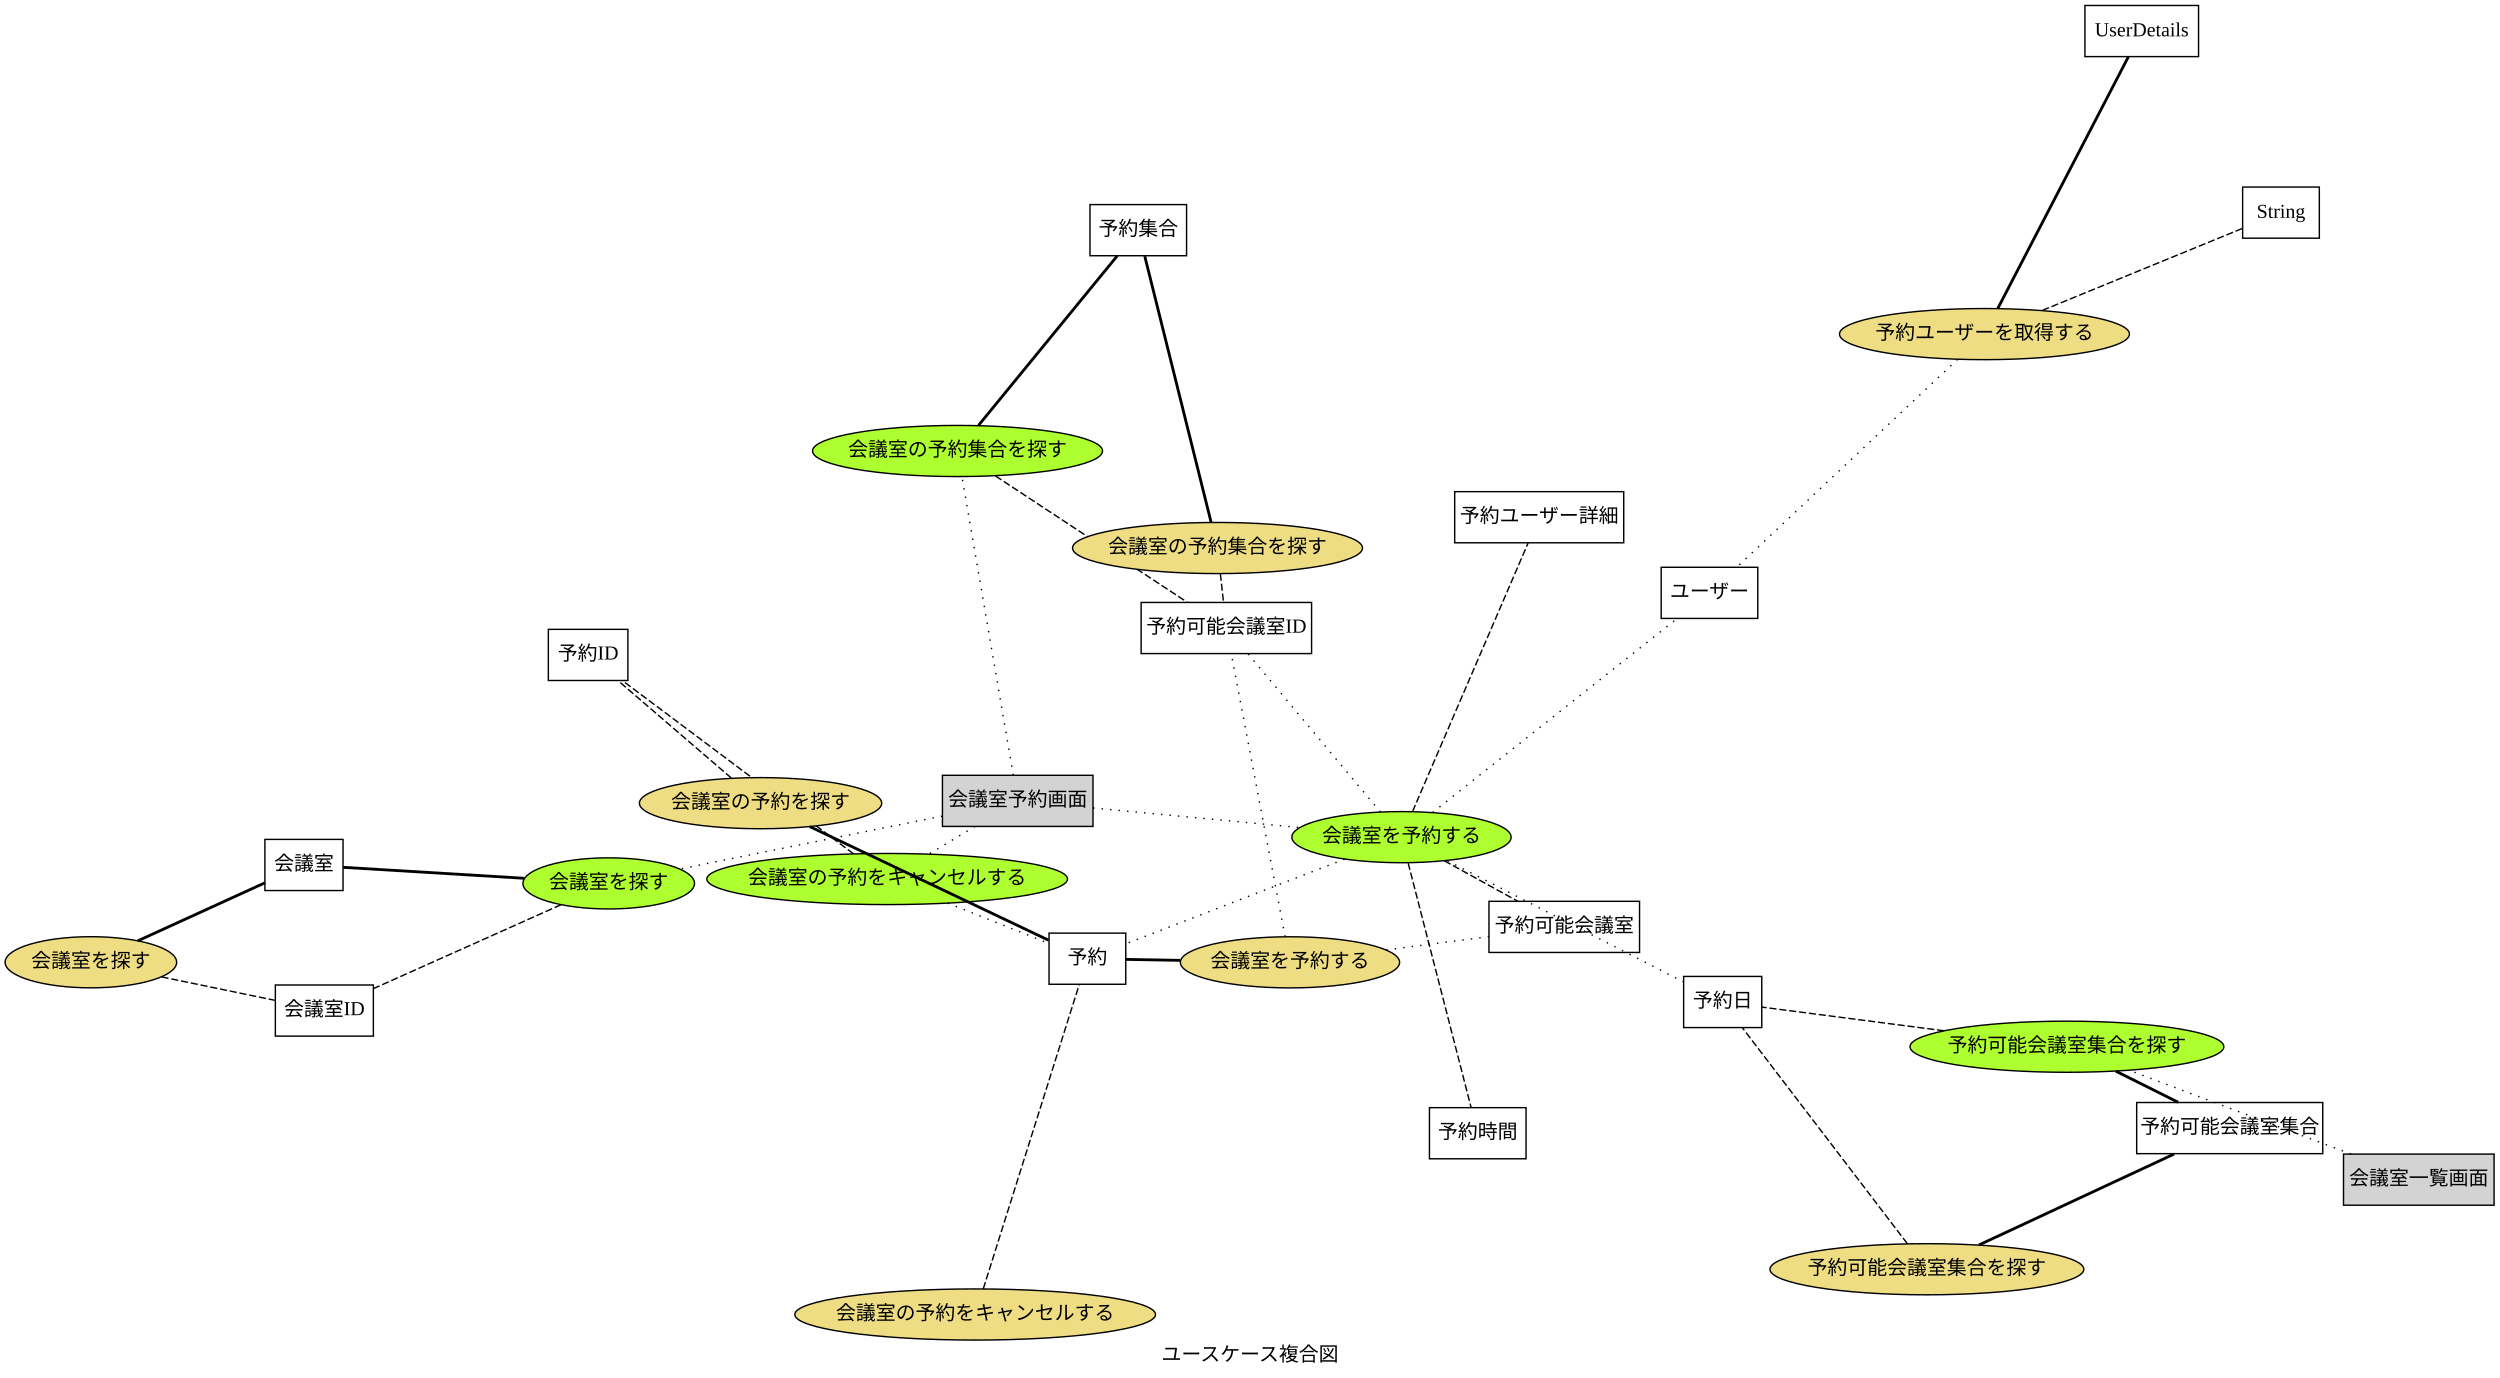
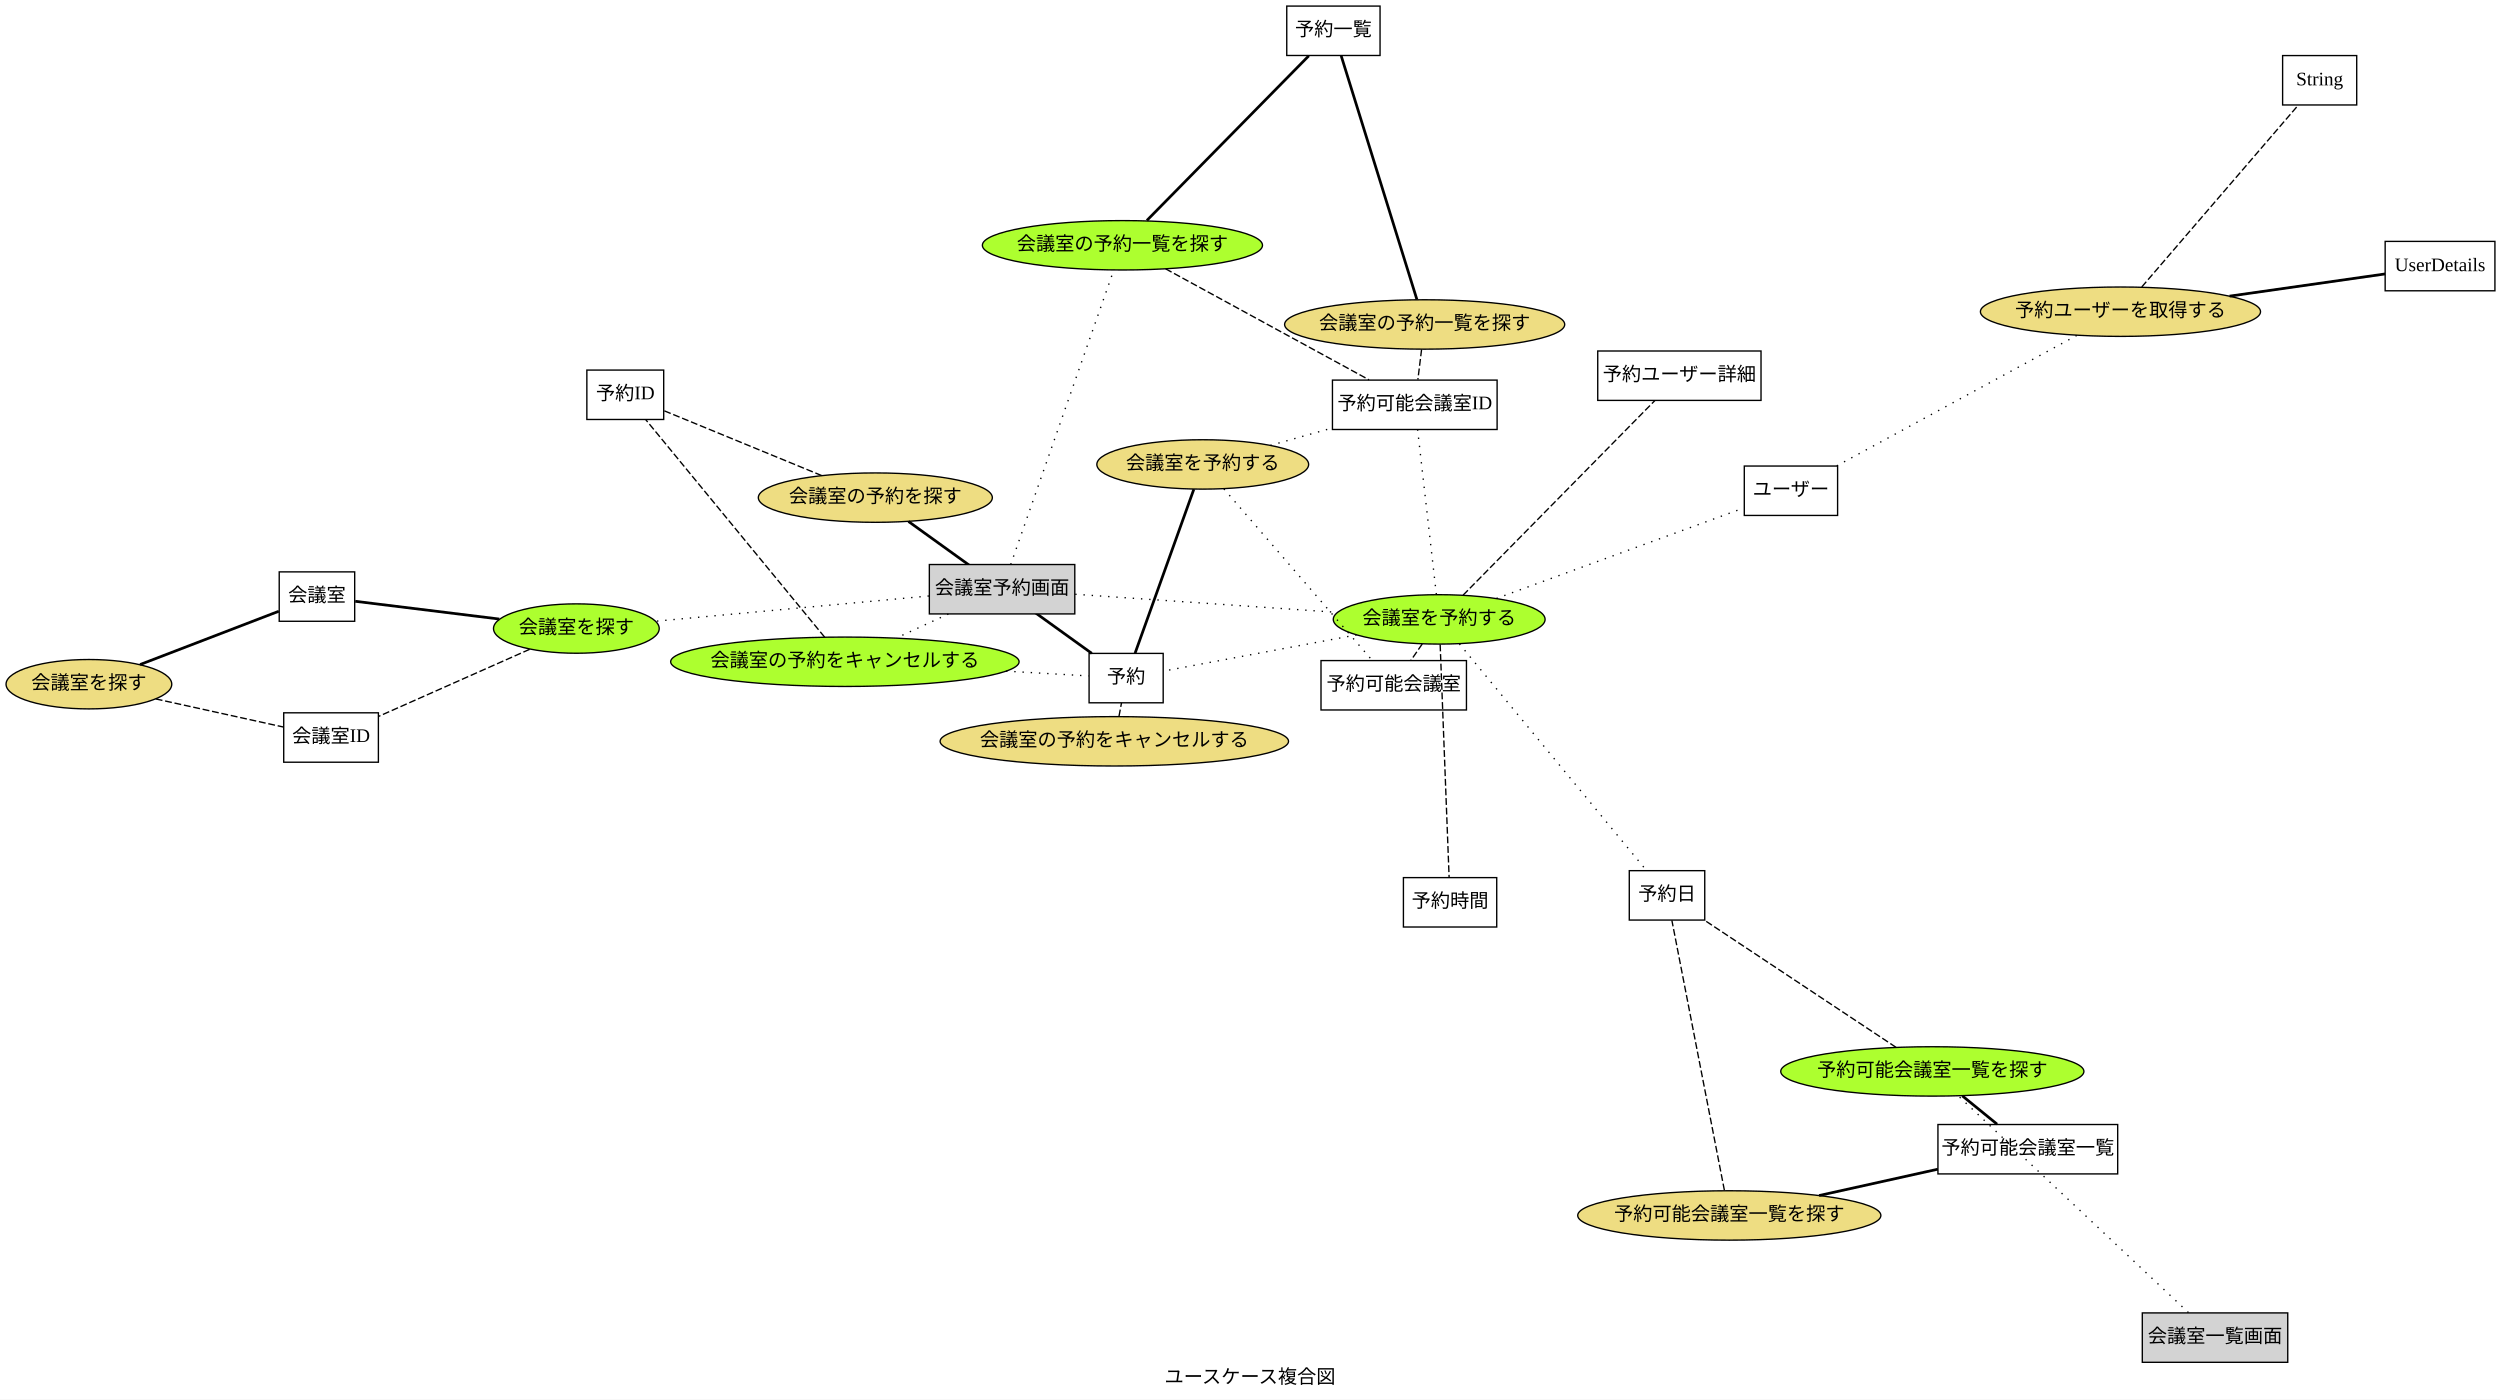
- <svg xmlns="http://www.w3.org/2000/svg" xmlns:xlink="http://www.w3.org/1999/xlink" width="1760px" height="970px" viewBox="0.00 0.00 1760.00 970.00">
-   <g id="graph0" class="graph" transform="scale(1.0 1.0) rotate(0) translate(4 943)">
-     <polygon fill="white" stroke="none" points="-4,27 -4,-943 1756,-943 1756,27 -4,27" />
-     <text text-anchor="middle" x="876" y="15.2" font-family="Times New Roman,serif" font-size="14.00">ユースケース複合図
+ <svg xmlns="http://www.w3.org/2000/svg" xmlns:xlink="http://www.w3.org/1999/xlink" width="1822px" height="1020px" viewBox="0.00 0.00 1822.00 1020.00">
+   <g id="graph0" class="graph" transform="scale(1.0 1.0) rotate(0) translate(4 993)">
+     <polygon fill="white" stroke="none" points="-4,27 -4,-993 1818,-993 1818,27 -4,27" />
+     <text text-anchor="middle" x="907" y="15.2" font-family="Times New Roman,serif" font-size="14.00">ユースケース複合図
        </text>
    <g id="node1" class="node">
      <g id="a_node1">
        <a xlink:href="https://github.com/system-sekkei/library/tree/master/src/main/java/mrs/application/coordinator/reservation/ReservationCoordinator.java" xlink:title="ReservationCoordinator.cancelReservedMeetingRoom(ReservationId)">
-           <ellipse fill="greenyellow" stroke="black" cx="620.565" cy="-324.163" rx="126.978" ry="18" />
-           <text text-anchor="middle" x="620.565" y="-320.463" font-family="Times New Roman,serif" font-size="14.00">会議室の予約をキャンセルする
+           <ellipse fill="greenyellow" stroke="black" cx="611.745" cy="-510.704" rx="126.978" ry="18" />
+           <text text-anchor="middle" x="611.745" y="-507.004" font-family="Times New Roman,serif" font-size="14.00">会議室の予約をキャンセルする
                    </text>
        </a>
      </g>
    </g>
    <g id="node2" class="node">
      <g id="a_node2">
        <a xlink:title="ReservationId">
-           <polygon fill="none" stroke="black" points="438.037,-499.935 382.037,-499.935 382.037,-463.935 438.037,-463.935 438.037,-499.935" />
-           <text text-anchor="middle" x="410.037" y="-478.235" font-family="Times New Roman,serif" font-size="14.00">予約ID
+           <polygon fill="none" stroke="black" points="479.701,-723.286 423.701,-723.286 423.701,-687.286 479.701,-687.286 479.701,-723.286" />
+           <text text-anchor="middle" x="451.701" y="-701.586" font-family="Times New Roman,serif" font-size="14.00">予約ID
                    </text>
        </a>
      </g>
    </g>
    <g id="edge1" class="edge">
-       <path fill="none" stroke="black" stroke-dasharray="5,2" d="M596.824,-341.955C556.498,-372.175 475.043,-433.219 434.339,-463.723" />
+       <path fill="none" stroke="black" stroke-dasharray="5,2" d="M596.976,-528.661C566.564,-565.635 497.246,-649.911 466.667,-687.089" />
    </g>
    <g id="node3" class="node">
      <g id="a_node3">
        <a xlink:title="Reservation">
-           <polygon fill="none" stroke="black" points="788.523,-286.081 734.523,-286.081 734.523,-250.081 788.523,-250.081 788.523,-286.081" />
-           <text text-anchor="middle" x="761.523" y="-264.381" font-family="Times New Roman,serif" font-size="14.00">予約
+           <polygon fill="none" stroke="black" points="843.727,-516.799 789.727,-516.799 789.727,-480.799 843.727,-480.799 843.727,-516.799" />
+           <text text-anchor="middle" x="816.727" y="-495.099" font-family="Times New Roman,serif" font-size="14.00">予約
                    </text>
        </a>
      </g>
    </g>
    <g id="edge2" class="edge">
-       <path fill="none" stroke="black" stroke-dasharray="1,5" d="M663.239,-307.184C686.252,-298.028 713.975,-286.998 734.102,-278.991" />
+       <path fill="none" stroke="black" stroke-dasharray="1,5" d="M729.202,-503.882C751.744,-502.573 773.299,-501.321 789.378,-500.388" />
    </g>
    <g id="node21" class="node">
      <g id="a_node21">
        <a xlink:href="https://github.com/system-sekkei/library/tree/master/src/main/java/mrs/application/service/reservation/ReservationService.java" xlink:title="ReservationService.findOne(ReservationId)">
-           <ellipse fill="#eedd82" stroke="black" cx="531.431" cy="-377.568" rx="85.285" ry="18" />
-           <text text-anchor="middle" x="531.431" y="-373.868" font-family="Times New Roman,serif" font-size="14.00">会議室の予約を探す
+           <ellipse fill="#eedd82" stroke="black" cx="633.942" cy="-630.328" rx="85.285" ry="18" />
+           <text text-anchor="middle" x="633.942" y="-626.628" font-family="Times New Roman,serif" font-size="14.00">会議室の予約を探す
                    </text>
        </a>
      </g>
    </g>
    <g id="edge22" class="edge">
-       <path fill="none" stroke="black" stroke-width="2" d="M734.225,-281.07C692.322,-301.009 612.184,-339.142 566.19,-361.028" />
+       <path fill="none" stroke="black" stroke-width="2" d="M791.695,-516.812C756.497,-542.141 692.805,-587.972 658.091,-612.951" />
    </g>
    <g id="node23" class="node">
      <g id="a_node23">
        <a xlink:href="https://github.com/system-sekkei/library/tree/master/src/main/java/mrs/application/service/reservation/ReservationService.java" xlink:title="ReservationService.reserve(Reservation)">
-           <ellipse fill="#eedd82" stroke="black" cx="904.149" cy="-265.52" rx="77.187" ry="18" />
-           <text text-anchor="middle" x="904.149" y="-261.82" font-family="Times New Roman,serif" font-size="14.00">会議室を予約する
+           <ellipse fill="#eedd82" stroke="black" cx="872.554" cy="-654.525" rx="77.187" ry="18" />
+           <text text-anchor="middle" x="872.554" y="-650.825" font-family="Times New Roman,serif" font-size="14.00">会議室を予約する
                    </text>
        </a>
      </g>
    </g>
    <g id="edge26" class="edge">
-       <path fill="none" stroke="black" stroke-width="2" d="M788.685,-267.593C799.758,-267.394 813.172,-267.153 826.882,-266.907" />
+       <path fill="none" stroke="black" stroke-width="2" d="M823.241,-516.968C833.998,-546.975 855.352,-606.542 866.082,-636.473" />
    </g>
    <g id="node4" class="node">
      <g id="a_node4">
        <a xlink:title="ReservationsController">
-           <polygon fill="lightgray" stroke="black" points="765.478,-397.193 659.478,-397.193 659.478,-361.193 765.478,-361.193 765.478,-397.193" />
-           <text text-anchor="middle" x="712.478" y="-375.493" font-family="Times New Roman,serif" font-size="14.00">会議室予約画面
+           <polygon fill="lightgray" stroke="black" points="779.307,-581.575 673.307,-581.575 673.307,-545.575 779.307,-545.575 779.307,-581.575" />
+           <text text-anchor="middle" x="726.307" y="-559.875" font-family="Times New Roman,serif" font-size="14.00">会議室予約画面
                    </text>
        </a>
      </g>
    </g>
    <g id="edge3" class="edge">
-       <path fill="none" stroke="black" stroke-dasharray="1,5" d="M682.382,-361.174C672.016,-354.967 660.422,-348.026 650.101,-341.847" />
+       <path fill="none" stroke="black" stroke-dasharray="1,5" d="M687.202,-545.527C674.886,-539.844 661.32,-533.583 649.127,-527.956" />
    </g>
    <g id="node5" class="node">
      <g id="a_node5">
        <a xlink:href="https://github.com/system-sekkei/library/tree/master/src/main/java/mrs/application/coordinator/reservation/ReservationCoordinator.java" xlink:title="ReservationCoordinator.reserveMeetingRoom(ReservedTime, ReservableRoom, ReservationUserDetails)">
-           <ellipse fill="greenyellow" stroke="black" cx="982.654" cy="-353.644" rx="77.187" ry="18" />
-           <text text-anchor="middle" x="982.654" y="-349.944" font-family="Times New Roman,serif" font-size="14.00">会議室を予約する
+           <ellipse fill="greenyellow" stroke="black" cx="1044.88" cy="-541.591" rx="77.187" ry="18" />
+           <text text-anchor="middle" x="1044.88" y="-537.891" font-family="Times New Roman,serif" font-size="14.00">会議室を予約する
                    </text>
        </a>
      </g>
    </g>
    <g id="edge11" class="edge">
-       <path fill="none" stroke="black" stroke-dasharray="1,5" d="M765.533,-374.176C807.026,-370.252 865.136,-364.757 910.799,-360.439" />
+       <path fill="none" stroke="black" stroke-dasharray="1,5" d="M779.63,-559.895C831.883,-556.29 911.98,-550.762 970.489,-546.725" />
    </g>
    <g id="node12" class="node">
      <g id="a_node12">
        <a xlink:href="https://github.com/system-sekkei/library/tree/master/src/main/java/mrs/application/coordinator/reservation/ReservationCoordinator.java" xlink:title="ReservationCoordinator.searchMeetingRoom(RoomId)">
-           <ellipse fill="greenyellow" stroke="black" cx="424.535" cy="-321.089" rx="60.389" ry="18" />
-           <text text-anchor="middle" x="424.535" y="-317.389" font-family="Times New Roman,serif" font-size="14.00">会議室を探す
+           <ellipse fill="greenyellow" stroke="black" cx="416.053" cy="-534.911" rx="60.389" ry="18" />
+           <text text-anchor="middle" x="416.053" y="-531.211" font-family="Times New Roman,serif" font-size="14.00">会議室を探す
                    </text>
        </a>
      </g>
    </g>
    <g id="edge14" class="edge">
-       <path fill="none" stroke="black" stroke-dasharray="1,5" d="M659.329,-368.468C606.68,-357.844 526.641,-341.693 474.961,-331.265" />
+       <path fill="none" stroke="black" stroke-dasharray="1,5" d="M672.972,-558.647C617.531,-553.525 531.032,-545.534 473.954,-540.26" />
    </g>
    <g id="node18" class="node">
      <g id="a_node18">
        <a xlink:href="https://github.com/system-sekkei/library/tree/master/src/main/java/mrs/application/coordinator/reservation/ReservationCoordinator.java" xlink:title="ReservationCoordinator.searchReservations(ReservableRoomId)">
-           <ellipse fill="greenyellow" stroke="black" cx="670.107" cy="-625.502" rx="102.082" ry="18" />
-           <text text-anchor="middle" x="670.107" y="-621.802" font-family="Times New Roman,serif" font-size="14.00">会議室の予約集合を探す
+           <ellipse fill="greenyellow" stroke="black" cx="814.03" cy="-814.233" rx="102.082" ry="18" />
+           <text text-anchor="middle" x="814.03" y="-810.533" font-family="Times New Roman,serif" font-size="14.00">会議室の予約一覧を探す
                    </text>
        </a>
      </g>
    </g>
    <g id="edge20" class="edge">
-       <path fill="none" stroke="black" stroke-dasharray="1,5" d="M709.362,-397.304C701.526,-442.855 681.068,-561.785 673.227,-607.364" />
+       <path fill="none" stroke="black" stroke-dasharray="1,5" d="M732.616,-581.602C748.762,-627.738 791.448,-749.708 807.661,-796.033" />
    </g>
    <g id="edge7" class="edge">
-       <path fill="none" stroke="black" stroke-dasharray="1,5" d="M942.609,-338.149C898.052,-320.908 827.271,-293.521 788.722,-278.605" />
+       <path fill="none" stroke="black" stroke-dasharray="1,5" d="M984.64,-530.292C938.96,-521.725 878.337,-510.355 843.829,-503.882" />
    </g>
    <g id="node6" class="node">
      <g id="a_node6">
        <a xlink:title="ReservationUserDetails">
-           <polygon fill="none" stroke="black" points="1139.1,-596.875 1020.1,-596.875 1020.1,-560.875 1139.1,-560.875 1139.1,-596.875" />
-           <text text-anchor="middle" x="1079.6" y="-575.175" font-family="Times New Roman,serif" font-size="14.00">予約ユーザー詳細
+           <polygon fill="none" stroke="black" points="1279.43,-737.191 1160.43,-737.191 1160.43,-701.191 1279.43,-701.191 1279.43,-737.191" />
+           <text text-anchor="middle" x="1219.93" y="-715.491" font-family="Times New Roman,serif" font-size="14.00">予約ユーザー詳細
                    </text>
        </a>
      </g>
    </g>
    <g id="edge4" class="edge">
-       <path fill="none" stroke="black" stroke-dasharray="5,2" d="M990.424,-371.695C1008.58,-413.867 1053.6,-518.481 1071.79,-560.738" />
+       <path fill="none" stroke="black" stroke-dasharray="5,2" d="M1062.31,-559.27C1095.69,-593.136 1168.32,-666.834 1202.05,-701.056" />
    </g>
    <g id="node7" class="node">
      <g id="a_node7">
        <a xlink:title="ReservableRoom">
-           <polygon fill="none" stroke="black" points="1150.24,-308.476 1044.24,-308.476 1044.24,-272.476 1150.24,-272.476 1150.24,-308.476" />
-           <text text-anchor="middle" x="1097.24" y="-286.776" font-family="Times New Roman,serif" font-size="14.00">予約可能会議室
+           <polygon fill="none" stroke="black" points="1064.75,-511.572 958.748,-511.572 958.748,-475.572 1064.75,-475.572 1064.75,-511.572" />
+           <text text-anchor="middle" x="1011.75" y="-489.872" font-family="Times New Roman,serif" font-size="14.00">予約可能会議室
                    </text>
        </a>
      </g>
    </g>
    <g id="edge5" class="edge">
-       <path fill="none" stroke="black" stroke-dasharray="5,2" d="M1012.76,-337.047C1028.67,-328.274 1048.23,-317.493 1064.52,-308.514" />
+       <path fill="none" stroke="black" stroke-dasharray="5,2" d="M1032.55,-523.711C1029.82,-519.764 1026.94,-515.581 1024.21,-511.628" />
    </g>
    <g id="node8" class="node">
      <g id="a_node8">
        <a xlink:title="ReservedTime">
-           <polygon fill="none" stroke="black" points="1070.33,-163.211 1002.33,-163.211 1002.33,-127.211 1070.33,-127.211 1070.33,-163.211" />
-           <text text-anchor="middle" x="1036.33" y="-141.511" font-family="Times New Roman,serif" font-size="14.00">予約時間
+           <polygon fill="none" stroke="black" points="1086.81,-353.393 1018.81,-353.393 1018.81,-317.393 1086.81,-317.393 1086.81,-353.393" />
+           <text text-anchor="middle" x="1052.81" y="-331.693" font-family="Times New Roman,serif" font-size="14.00">予約時間
                    </text>
        </a>
      </g>
    </g>
    <g id="edge6" class="edge">
-       <path fill="none" stroke="black" stroke-dasharray="5,2" d="M987.324,-335.511C997.475,-296.092 1021.46,-202.966 1031.63,-163.45" />
+       <path fill="none" stroke="black" stroke-dasharray="5,2" d="M1045.59,-523.293C1047.09,-484.163 1050.6,-392.744 1052.11,-353.651" />
    </g>
    <g id="node9" class="node">
      <g id="a_node9">
        <a xlink:title="User">
-           <polygon fill="none" stroke="black" points="1233.48,-543.635 1165.48,-543.635 1165.48,-507.635 1233.48,-507.635 1233.48,-543.635" />
-           <text text-anchor="middle" x="1199.48" y="-521.935" font-family="Times New Roman,serif" font-size="14.00">ユーザー
+           <polygon fill="none" stroke="black" points="1335.24,-653.348 1267.24,-653.348 1267.24,-617.348 1335.24,-617.348 1335.24,-653.348" />
+           <text text-anchor="middle" x="1301.24" y="-631.648" font-family="Times New Roman,serif" font-size="14.00">ユーザー
                    </text>
        </a>
      </g>
    </g>
    <g id="edge8" class="edge">
-       <path fill="none" stroke="black" stroke-dasharray="1,5" d="M1004.64,-371.082C1045.98,-403.875 1134.91,-474.415 1176.79,-507.635" />
+       <path fill="none" stroke="black" stroke-dasharray="1,5" d="M1086.64,-556.864C1136.87,-575.232 1220.23,-605.72 1266.89,-622.787" />
    </g>
    <g id="node10" class="node">
      <g id="a_node10">
        <a xlink:title="ReservableRoomId">
-           <polygon fill="none" stroke="black" points="919.357,-518.876 799.357,-518.876 799.357,-482.876 919.357,-482.876 919.357,-518.876" />
-           <text text-anchor="middle" x="859.357" y="-497.176" font-family="Times New Roman,serif" font-size="14.00">予約可能会議室ID
+           <polygon fill="none" stroke="black" points="1087.09,-715.986 967.09,-715.986 967.09,-679.986 1087.09,-679.986 1087.09,-715.986" />
+           <text text-anchor="middle" x="1027.09" y="-694.286" font-family="Times New Roman,serif" font-size="14.00">予約可能会議室ID
                    </text>
        </a>
      </g>
    </g>
    <g id="edge9" class="edge">
-       <path fill="none" stroke="black" stroke-dasharray="1,5" d="M967.782,-371.403C944.211,-399.549 898.511,-454.121 874.669,-482.592" />
+       <path fill="none" stroke="black" stroke-dasharray="1,5" d="M1042.81,-559.838C1039.38,-589.974 1032.57,-649.797 1029.15,-679.856" />
    </g>
    <g id="node11" class="node">
      <g id="a_node11">
        <a xlink:title="ReservedDate">
-           <polygon fill="none" stroke="black" points="1236.28,-255.591 1181.28,-255.591 1181.28,-219.591 1236.28,-219.591 1236.28,-255.591" />
-           <text text-anchor="middle" x="1208.78" y="-233.891" font-family="Times New Roman,serif" font-size="14.00">予約日
+           <polygon fill="none" stroke="black" points="1238.42,-358.459 1183.42,-358.459 1183.42,-322.459 1238.42,-322.459 1238.42,-358.459" />
+           <text text-anchor="middle" x="1210.92" y="-336.759" font-family="Times New Roman,serif" font-size="14.00">予約日
                    </text>
        </a>
      </g>
    </g>
    <g id="edge10" class="edge">
-       <path fill="none" stroke="black" stroke-dasharray="1,5" d="M1015.05,-337.016C1059.63,-314.14 1139.1,-273.351 1181.06,-251.815" />
+       <path fill="none" stroke="black" stroke-dasharray="1,5" d="M1059.62,-523.742C1091.05,-485.67 1164.37,-396.85 1195.98,-358.558" />
    </g>
    <g id="node14" class="node">
      <g id="a_node14">
        <a xlink:title="RoomId">
-           <polygon fill="none" stroke="black" points="258.847,-249.568 189.847,-249.568 189.847,-213.568 258.847,-213.568 258.847,-249.568" />
-           <text text-anchor="middle" x="224.347" y="-227.868" font-family="Times New Roman,serif" font-size="14.00">会議室ID
+           <polygon fill="none" stroke="black" points="271.771,-473.502 202.771,-473.502 202.771,-437.502 271.771,-437.502 271.771,-473.502" />
+           <text text-anchor="middle" x="237.271" y="-451.802" font-family="Times New Roman,serif" font-size="14.00">会議室ID
                    </text>
        </a>
      </g>
    </g>
    <g id="edge13" class="edge">
-       <path fill="none" stroke="black" stroke-dasharray="5,2" d="M391.028,-306.105C354.409,-289.73 296.027,-263.622 258.972,-247.052" />
+       <path fill="none" stroke="black" stroke-dasharray="5,2" d="M382.004,-519.788C350.395,-505.748 303.565,-484.947 271.801,-470.839" />
    </g>
    <g id="node13" class="node">
      <g id="a_node13">
        <a xlink:title="MeetingRoom">
-           <polygon fill="none" stroke="black" points="237.49,-352.063 182.49,-352.063 182.49,-316.063 237.49,-316.063 237.49,-352.063" />
-           <text text-anchor="middle" x="209.99" y="-330.363" font-family="Times New Roman,serif" font-size="14.00">会議室
+           <polygon fill="none" stroke="black" points="254.495,-576.214 199.495,-576.214 199.495,-540.214 254.495,-540.214 254.495,-576.214" />
+           <text text-anchor="middle" x="226.995" y="-554.514" font-family="Times New Roman,serif" font-size="14.00">会議室
                    </text>
        </a>
      </g>
    </g>
    <g id="edge12" class="edge">
-       <path fill="none" stroke="black" stroke-width="2" d="M237.598,-332.393C269.627,-330.457 323.361,-327.207 365.021,-324.688" />
+       <path fill="none" stroke="black" stroke-width="2" d="M254.891,-554.775C282.418,-551.382 325.284,-546.099 359.889,-541.833" />
    </g>
    <g id="node24" class="node">
      <g id="a_node24">
        <a xlink:href="https://github.com/system-sekkei/library/tree/master/src/main/java/mrs/application/service/room/RoomService.java" xlink:title="RoomService.findMeetingRoom(RoomId)">
-           <ellipse fill="#eedd82" stroke="black" cx="59.972" cy="-265.569" rx="60.389" ry="18" />
-           <text text-anchor="middle" x="59.972" y="-261.869" font-family="Times New Roman,serif" font-size="14.00">会議室を探す
+           <ellipse fill="#eedd82" stroke="black" cx="60.797" cy="-494.354" rx="60.389" ry="18" />
+           <text text-anchor="middle" x="60.797" y="-490.654" font-family="Times New Roman,serif" font-size="14.00">会議室を探す
                    </text>
        </a>
      </g>
    </g>
    <g id="edge29" class="edge">
-       <path fill="none" stroke="black" stroke-width="2" d="M182.474,-321.5C157.267,-309.991 119.904,-292.932 93.074,-280.682" />
+       <path fill="none" stroke="black" stroke-width="2" d="M199.177,-547.525C171.455,-536.873 128.711,-520.449 98.066,-508.674" />
    </g>
    <g id="node15" class="node">
      <g id="a_node15">
        <a xlink:href="https://github.com/system-sekkei/library/tree/master/src/main/java/mrs/application/coordinator/reservation/ReservationCoordinator.java" xlink:title="ReservationCoordinator.searchReservableRooms(ReservedDate)">
-           <ellipse fill="greenyellow" stroke="black" cx="1451.12" cy="-206.104" rx="110.48" ry="18" />
-           <text text-anchor="middle" x="1451.12" y="-202.404" font-family="Times New Roman,serif" font-size="14.00">予約可能会議室集合を探す
+           <ellipse fill="greenyellow" stroke="black" cx="1404.28" cy="-212.146" rx="110.48" ry="18" />
+           <text text-anchor="middle" x="1404.28" y="-208.446" font-family="Times New Roman,serif" font-size="14.00">予約可能会議室一覧を探す
                    </text>
        </a>
      </g>
    </g>
    <g id="edge16" class="edge">
-       <path fill="none" stroke="black" stroke-dasharray="5,2" d="M1364.66,-217.338C1319.53,-223.202 1267.38,-229.977 1236.29,-234.016" />
+       <path fill="none" stroke="black" stroke-dasharray="5,2" d="M1377.8,-229.718C1341.18,-254.015 1275.42,-297.653 1238.33,-322.272" />
    </g>
    <g id="node16" class="node">
      <g id="a_node16">
        <a xlink:title="ReservableRooms">
-           <polygon fill="none" stroke="black" points="1631.22,-166.828 1500.22,-166.828 1500.22,-130.828 1631.22,-130.828 1631.22,-166.828" />
-           <text text-anchor="middle" x="1565.72" y="-145.128" font-family="Times New Roman,serif" font-size="14.00">予約可能会議室集合
+           <polygon fill="none" stroke="black" points="1539.37,-173.452 1408.37,-173.452 1408.37,-137.452 1539.37,-137.452 1539.37,-173.452" />
+           <text text-anchor="middle" x="1473.87" y="-151.752" font-family="Times New Roman,serif" font-size="14.00">予約可能会議室一覧
                    </text>
        </a>
      </g>
    </g>
    <g id="edge15" class="edge">
-       <path fill="none" stroke="black" stroke-width="2" d="M1529.46,-166.951C1515.43,-173.964 1499.44,-181.955 1485.58,-188.881" />
+       <path fill="none" stroke="black" stroke-width="2" d="M1451.47,-173.702C1443.36,-180.306 1434.22,-187.75 1426.16,-194.317" />
    </g>
    <g id="node25" class="node">
      <g id="a_node25">
        <a xlink:href="https://github.com/system-sekkei/library/tree/master/src/main/java/mrs/application/service/room/RoomService.java" xlink:title="RoomService.findReservableRooms(ReservedDate)">
-           <ellipse fill="#eedd82" stroke="black" cx="1352.53" cy="-49.45" rx="110.48" ry="18" />
-           <text text-anchor="middle" x="1352.53" y="-45.749" font-family="Times New Roman,serif" font-size="14.00">予約可能会議室集合を探す
+           <ellipse fill="#eedd82" stroke="black" cx="1256.31" cy="-107.177" rx="110.48" ry="18" />
+           <text text-anchor="middle" x="1256.31" y="-103.477" font-family="Times New Roman,serif" font-size="14.00">予約可能会議室一覧を探す
                    </text>
        </a>
      </g>
    </g>
    <g id="edge31" class="edge">
-       <path fill="none" stroke="black" stroke-width="2" d="M1526.62,-130.601C1487.43,-112.333 1427.57,-84.429 1389.24,-66.565" />
+       <path fill="none" stroke="black" stroke-width="2" d="M1408.3,-140.902C1380.9,-134.822 1349.13,-127.773 1321.74,-121.697" />
    </g>
    <g id="node17" class="node">
      <g id="a_node17">
        <a xlink:title="RoomsController">
-           <polygon fill="lightgray" stroke="black" points="1751.83,-130.53 1645.83,-130.53 1645.83,-94.53 1751.83,-94.53 1751.83,-130.53" />
-           <text text-anchor="middle" x="1698.83" y="-108.83" font-family="Times New Roman,serif" font-size="14.00">会議室一覧画面
+           <polygon fill="lightgray" stroke="black" points="1663.31,-36.151 1557.31,-36.151 1557.31,-0.151 1663.31,-0.151 1663.31,-36.151" />
+           <text text-anchor="middle" x="1610.31" y="-14.451" font-family="Times New Roman,serif" font-size="14.00">会議室一覧画面
                    </text>
        </a>
      </g>
    </g>
    <g id="edge17" class="edge">
-       <path fill="none" stroke="black" stroke-dasharray="1,5" d="M1651.07,-130.572C1605.94,-147.62 1538.8,-172.981 1495,-189.53" />
+       <path fill="none" stroke="black" stroke-dasharray="1,5" d="M1590.93,-36.401C1551.46,-73.564 1462.21,-157.603 1423.16,-194.366" />
    </g>
    <g id="edge19" class="edge">
-       <path fill="none" stroke="black" stroke-dasharray="5,2" d="M696.821,-607.91C732.584,-584.36 795.7,-542.796 831.859,-518.985" />
+       <path fill="none" stroke="black" stroke-dasharray="5,2" d="M845.468,-797.081C885.172,-775.418 953.19,-738.307 993.767,-716.168" />
    </g>
    <g id="node19" class="node">
      <g id="a_node19">
        <a xlink:title="Reservations">
-           <polygon fill="none" stroke="black" points="831.348,-798.967 763.348,-798.967 763.348,-762.967 831.348,-762.967 831.348,-798.967" />
-           <text text-anchor="middle" x="797.348" y="-777.267" font-family="Times New Roman,serif" font-size="14.00">予約集合
+           <polygon fill="none" stroke="black" points="1001.78,-988.567 933.785,-988.567 933.785,-952.567 1001.78,-952.567 1001.78,-988.567" />
+           <text text-anchor="middle" x="967.785" y="-966.867" font-family="Times New Roman,serif" font-size="14.00">予約一覧
                    </text>
        </a>
      </g>
    </g>
    <g id="edge18" class="edge">
-       <path fill="none" stroke="black" stroke-width="2" d="M782.503,-762.829C757.985,-732.873 709.313,-673.405 684.858,-643.524" />
+       <path fill="none" stroke="black" stroke-width="2" d="M949.846,-952.327C920.219,-922.204 861.406,-862.404 831.855,-832.357" />
    </g>
    <g id="node22" class="node">
      <g id="a_node22">
        <a xlink:href="https://github.com/system-sekkei/library/tree/master/src/main/java/mrs/application/service/reservation/ReservationService.java" xlink:title="ReservationService.findReservations(ReservableRoomId)">
-           <ellipse fill="#eedd82" stroke="black" cx="853.134" cy="-557.191" rx="102.082" ry="18" />
-           <text text-anchor="middle" x="853.134" y="-553.491" font-family="Times New Roman,serif" font-size="14.00">会議室の予約集合を探す
+           <ellipse fill="#eedd82" stroke="black" cx="1034.29" cy="-756.533" rx="102.082" ry="18" />
+           <text text-anchor="middle" x="1034.29" y="-752.833" font-family="Times New Roman,serif" font-size="14.00">会議室の予約一覧を探す
                    </text>
        </a>
      </g>
    </g>
    <g id="edge24" class="edge">
-       <path fill="none" stroke="black" stroke-width="2" d="M801.913,-762.655C812.4,-720.588 838.112,-617.45 848.584,-575.443" />
+       <path fill="none" stroke="black" stroke-width="2" d="M973.455,-952.318C986.019,-911.881 1016.08,-815.129 1028.63,-774.735" />
    </g>
    <g id="node20" class="node">
      <g id="a_node20">
        <a xlink:href="https://github.com/system-sekkei/library/tree/master/src/main/java/mrs/application/service/reservation/ReservationService.java" xlink:title="ReservationService.cancel(Reservation)">
-           <ellipse fill="#eedd82" stroke="black" cx="682.517" cy="-17.588" rx="126.978" ry="18" />
-           <text text-anchor="middle" x="682.517" y="-13.888" font-family="Times New Roman,serif" font-size="14.00">会議室の予約をキャンセルする
+           <ellipse fill="#eedd82" stroke="black" cx="808.116" cy="-452.73" rx="126.978" ry="18" />
+           <text text-anchor="middle" x="808.116" y="-449.03" font-family="Times New Roman,serif" font-size="14.00">会議室の予約をキャンセルする
                    </text>
        </a>
      </g>
    </g>
    <g id="edge21" class="edge">
-       <path fill="none" stroke="black" stroke-dasharray="5,2" d="M688.199,-35.603C702.741,-81.709 741.185,-203.598 755.786,-249.893" />
+       <path fill="none" stroke="black" stroke-dasharray="5,2" d="M811.519,-470.938C812.121,-474.157 812.747,-477.508 813.349,-480.724" />
    </g>
    <g id="edge23" class="edge">
-       <path fill="none" stroke="black" stroke-dasharray="5,2" d="M510.838,-395.272C488.651,-414.348 453.522,-444.549 431.139,-463.793" />
+       <path fill="none" stroke="black" stroke-dasharray="5,2" d="M594.847,-646.409C560.228,-660.647 510.544,-681.083 479.741,-693.752" />
    </g>
    <g id="edge25" class="edge">
-       <path fill="none" stroke="black" stroke-dasharray="5,2" d="M855.137,-539.063C855.848,-532.632 856.647,-525.398 857.358,-518.971" />
+       <path fill="none" stroke="black" stroke-dasharray="5,2" d="M1032.05,-738.329C1031.19,-731.347 1030.21,-723.38 1029.35,-716.38" />
    </g>
    <g id="edge27" class="edge">
-       <path fill="none" stroke="black" stroke-dasharray="1,5" d="M971.954,-274.283C995.644,-277.345 1021.87,-280.735 1044.18,-283.619" />
+       <path fill="none" stroke="black" stroke-dasharray="1,5" d="M887.982,-636.686C914.597,-605.911 968.869,-543.154 995.823,-511.986" />
    </g>
    <g id="edge28" class="edge">
-       <path fill="none" stroke="black" stroke-dasharray="1,5" d="M900.709,-283.597C892.371,-327.407 871.159,-438.865 862.81,-482.737" />
+       <path fill="none" stroke="black" stroke-dasharray="1,5" d="M921.875,-668.396C936.185,-672.421 951.973,-676.861 966.871,-681.05" />
    </g>
    <g id="edge30" class="edge">
-       <path fill="none" stroke="black" stroke-dasharray="5,2" d="M109.736,-255.275C135.532,-249.939 166.404,-243.554 189.604,-238.755" />
+       <path fill="none" stroke="black" stroke-dasharray="5,2" d="M109.487,-483.634C139.073,-477.121 176.139,-468.961 202.719,-463.109" />
    </g>
    <g id="edge32" class="edge">
-       <path fill="none" stroke="black" stroke-dasharray="5,2" d="M1338.74,-67.489C1311.34,-103.359 1250.27,-183.279 1222.73,-219.33" />
+       <path fill="none" stroke="black" stroke-dasharray="5,2" d="M1252.74,-125.482C1244.26,-169.091 1222.93,-278.716 1214.46,-322.239" />
    </g>
    <g id="node26" class="node">
      <g id="a_node26">
        <a xlink:href="https://github.com/system-sekkei/library/tree/master/src/main/java/mrs/application/service/user/ReservationUserDetailsService.java" xlink:title="ReservationUserDetailsService.loadUserByUsername(String)">
-           <ellipse fill="#eedd82" stroke="black" cx="1393.07" cy="-707.794" rx="102.082" ry="18" />
-           <text text-anchor="middle" x="1393.07" y="-704.094" font-family="Times New Roman,serif" font-size="14.00">予約ユーザーを取得する
+           <ellipse fill="#eedd82" stroke="black" cx="1541.4" cy="-765.832" rx="102.082" ry="18" />
+           <text text-anchor="middle" x="1541.4" y="-762.132" font-family="Times New Roman,serif" font-size="14.00">予約ユーザーを取得する
                    </text>
        </a>
      </g>
    </g>
    <g id="edge35" class="edge">
-       <path fill="none" stroke="black" stroke-dasharray="1,5" d="M1374.16,-689.996C1337.24,-655.261 1255.97,-578.782 1218.76,-543.775" />
+       <path fill="none" stroke="black" stroke-dasharray="1,5" d="M1509.5,-748.505C1463.95,-723.756 1380.67,-678.506 1334.42,-653.376" />
    </g>
    <g id="node28" class="node">
      <g id="a_node28">
        <a xlink:title="String">
-           <polygon fill="none" stroke="black" points="1628.81,-811.313 1574.81,-811.313 1574.81,-775.313 1628.81,-775.313 1628.81,-811.313" />
-           <text text-anchor="middle" x="1601.81" y="-789.613" font-family="Times New Roman,serif" font-size="14.00">String
+           <polygon fill="none" stroke="black" points="1713.57,-952.501 1659.57,-952.501 1659.57,-916.501 1713.57,-916.501 1713.57,-952.501" />
+           <text text-anchor="middle" x="1686.57" y="-930.801" font-family="Times New Roman,serif" font-size="14.00">String
                    </text>
        </a>
      </g>
    </g>
    <g id="edge34" class="edge">
-       <path fill="none" stroke="black" stroke-dasharray="5,2" d="M1433.81,-724.486C1475.46,-741.547 1538.96,-767.563 1574.77,-782.237" />
+       <path fill="none" stroke="black" stroke-dasharray="5,2" d="M1556.93,-783.883C1584.8,-816.262 1642.98,-883.856 1670.93,-916.326" />
    </g>
    <g id="node27" class="node">
      <g id="a_node27">
        <a xlink:title="UserDetails">
-           <polygon fill="none" stroke="black" points="1543.78,-939.146 1463.78,-939.146 1463.78,-903.146 1543.78,-903.146 1543.78,-939.146" />
-           <text text-anchor="middle" x="1503.78" y="-917.446" font-family="Times New Roman,serif" font-size="14.00">UserDetails
+           <polygon fill="none" stroke="black" points="1814.3,-817.072 1734.3,-817.072 1734.3,-781.072 1814.3,-781.072 1814.3,-817.072" />
+           <text text-anchor="middle" x="1774.3" y="-795.372" font-family="Times New Roman,serif" font-size="14.00">UserDetails
                    </text>
        </a>
      </g>
    </g>
    <g id="edge33" class="edge">
-       <path fill="none" stroke="black" stroke-width="2" d="M1494.34,-902.956C1473.42,-862.648 1423.38,-766.204 1402.49,-725.938" />
+       <path fill="none" stroke="black" stroke-width="2" d="M1734.27,-793.358C1703.18,-788.921 1659.09,-782.629 1620.91,-777.18" />
    </g>
  </g>
</svg>
